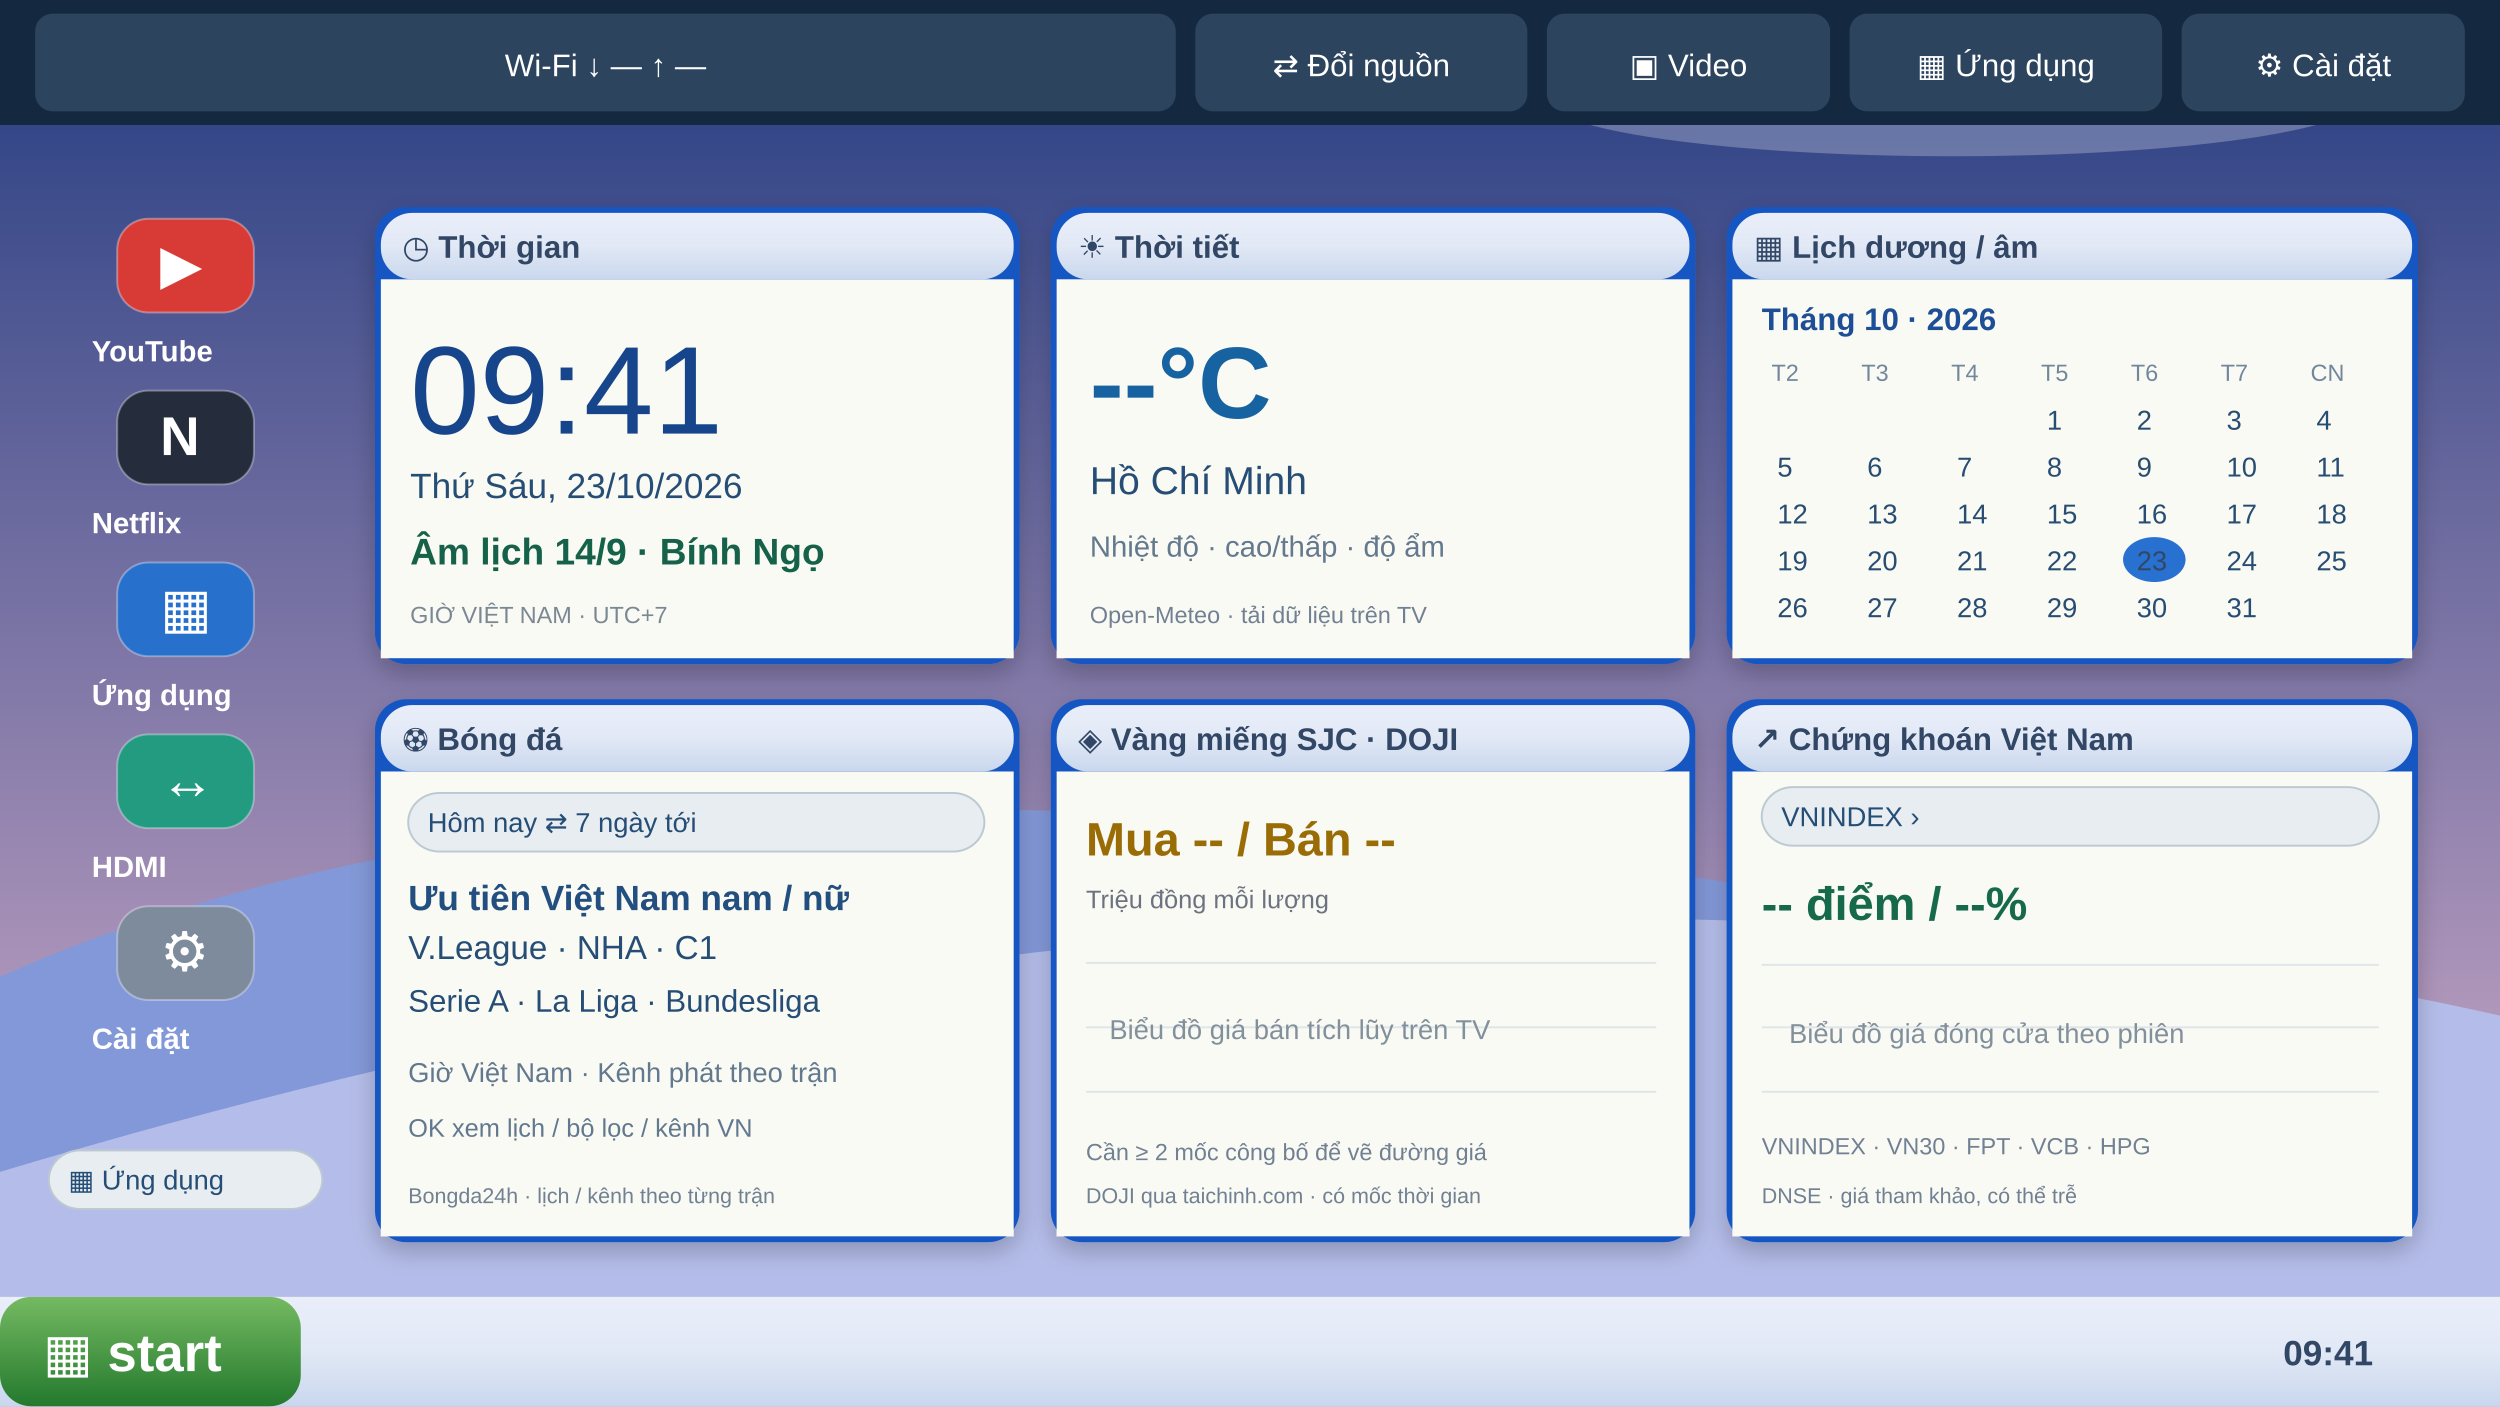
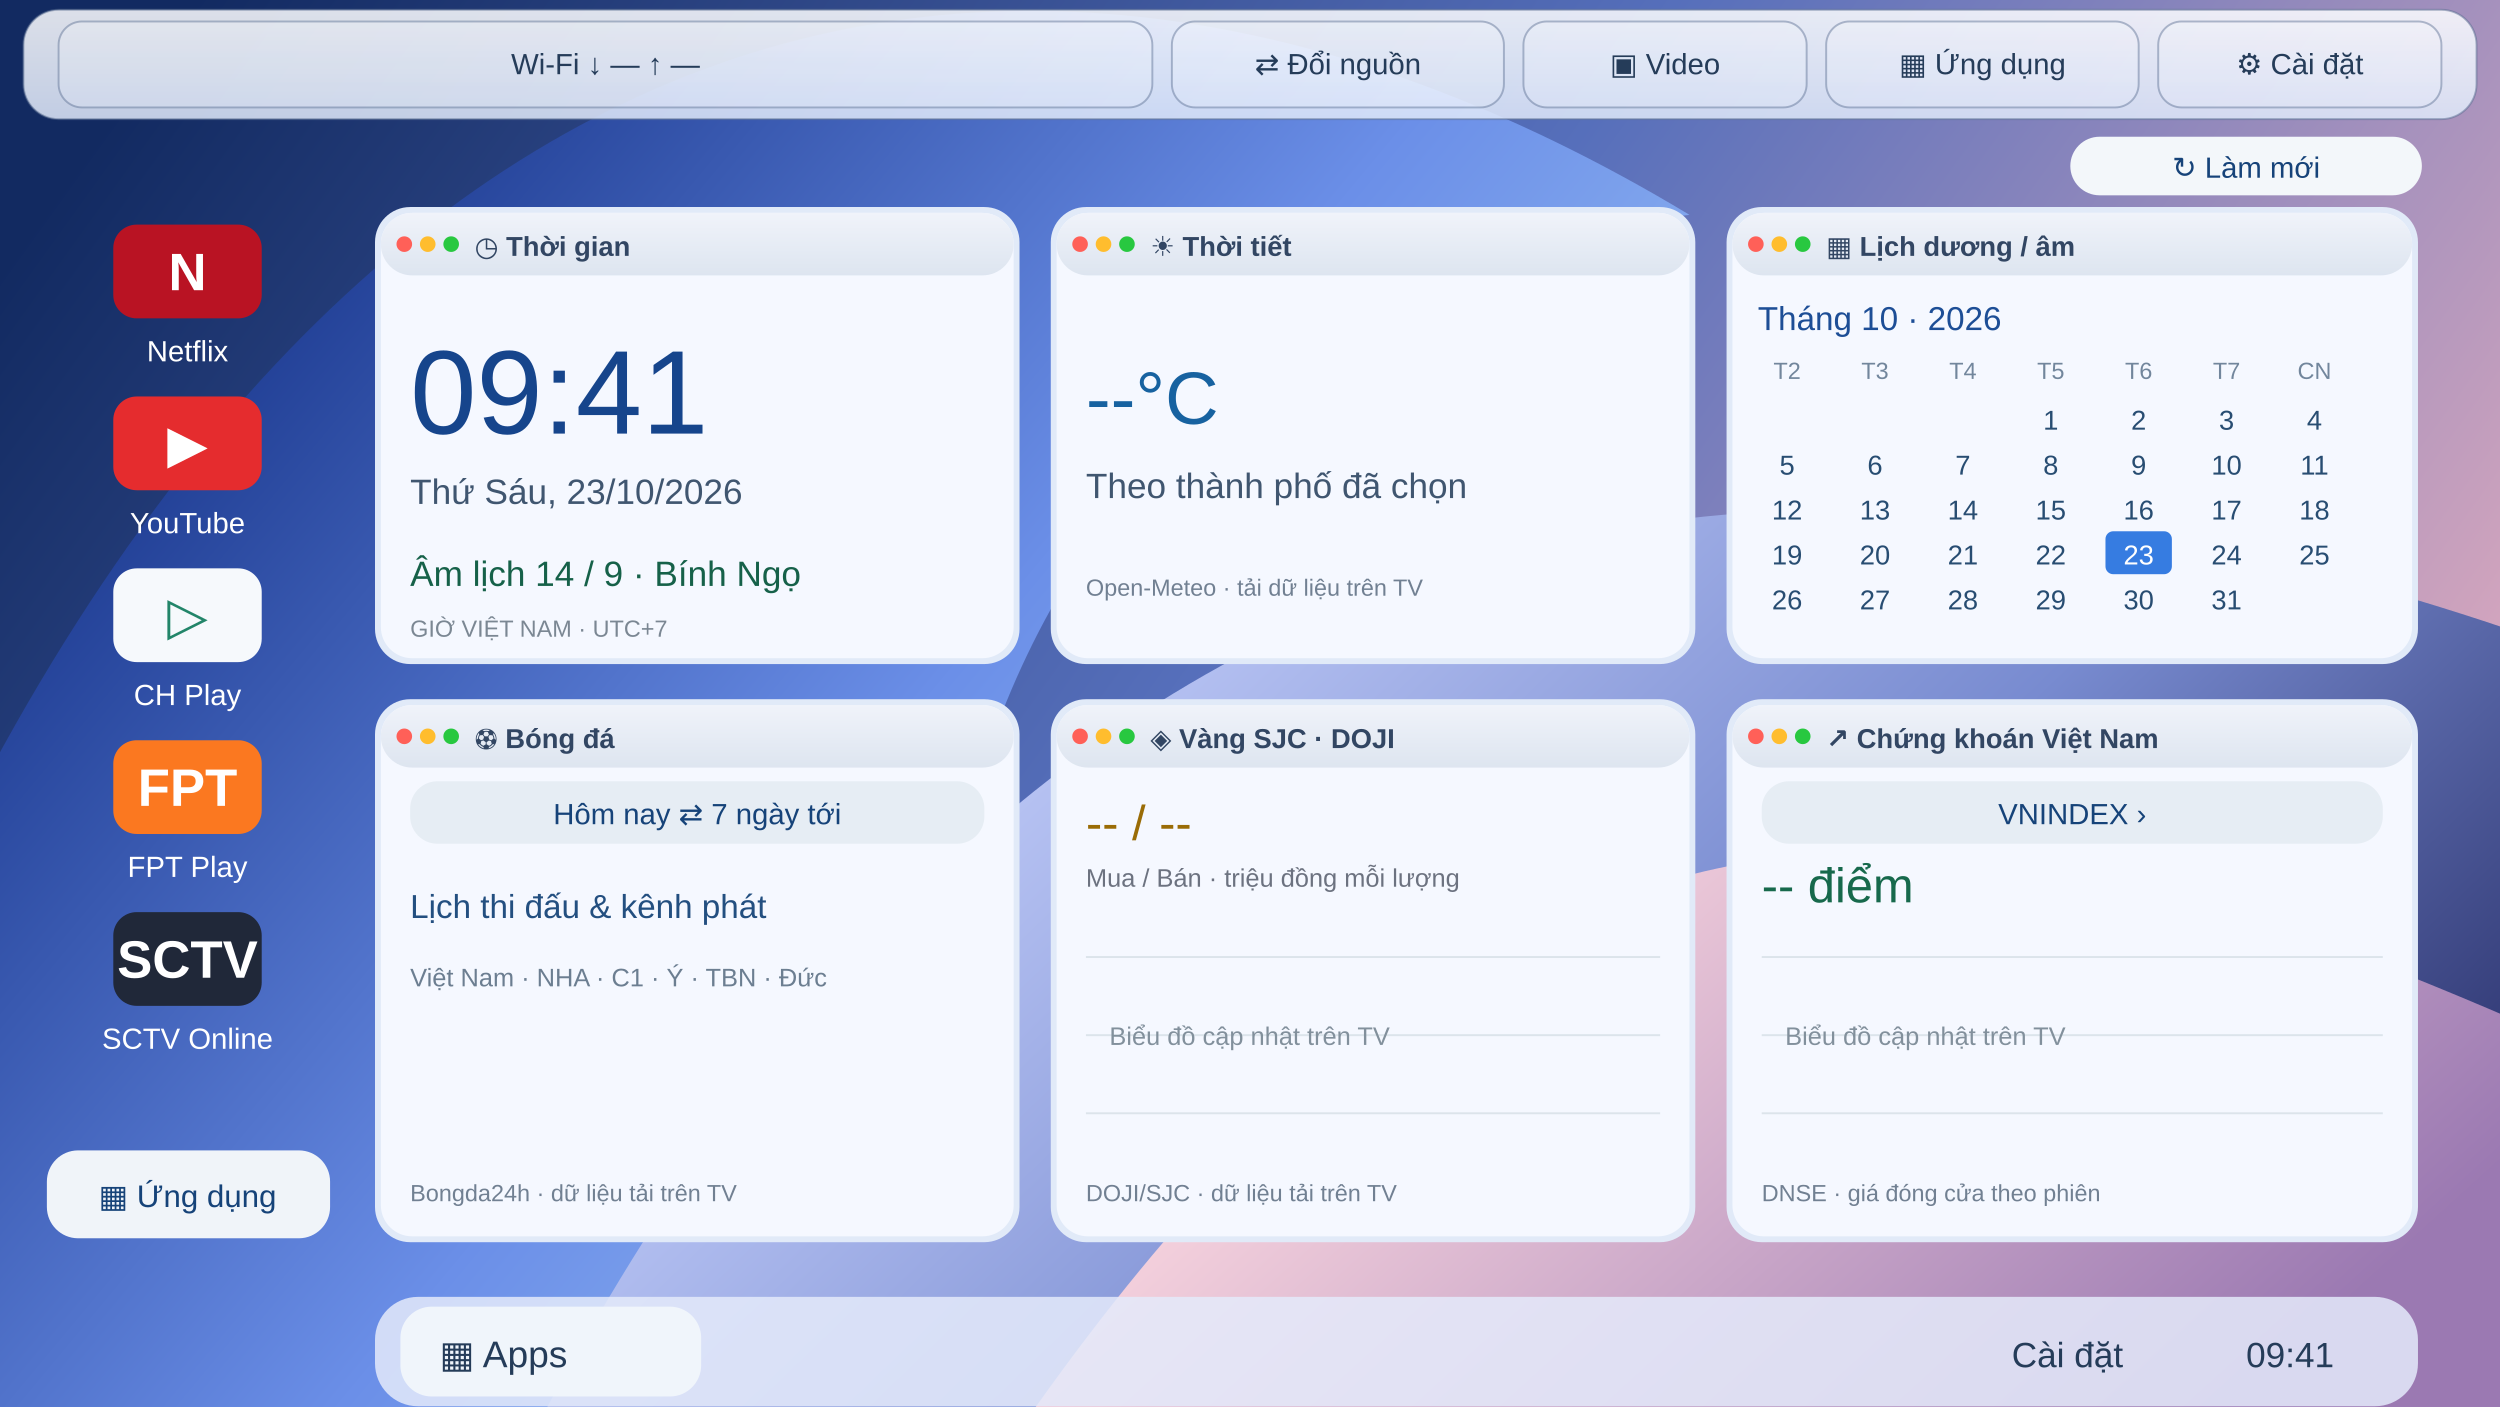
- <svg xmlns="http://www.w3.org/2000/svg" width="1280" height="720" viewBox="0 0 1280 720">
+ <svg xmlns="http://www.w3.org/2000/svg" width="1280" height="720" viewBox="0 0 1280 720" role="img">
  <defs>
-     <linearGradient id="sky" x2="0" y2="1">
-       <stop stop-color="#243c81" />
-       <stop offset="1" stop-color="#e5b9d1" />
-     </linearGradient>
-     <linearGradient id="bar" x2="0" y2="1">
-       <stop stop-color="#e9eef9" />
-       <stop offset=".48" stop-color="#e2e9f6" />
-       <stop offset="1" stop-color="#c9d7ed" />
-     </linearGradient>
-     <linearGradient id="green" x2="0" y2="1">
-       <stop stop-color="#75ba62" />
-       <stop offset="1" stop-color="#23792d" />
-     </linearGradient>
-     <filter id="shadow">
-       <feDropShadow dx="0" dy="5" stdDeviation="6" flood-opacity=".22" />
-     </filter>
+     <linearGradient id="sky" gradientUnits="userSpaceOnUse" x1="100" y1="0" x2="1100" y2="720">
+       <stop offset="0.0" stop-color="#122a61" />
+       <stop offset="0.5" stop-color="#566fbb" />
+       <stop offset="1.0" stop-color="#e6adbe" />
+     </linearGradient>
+     <linearGradient id="curve1" gradientUnits="userSpaceOnUse" x1="100" y1="200" x2="700" y2="700">
+       <stop offset="0.0" stop-color="#203e94" />
+       <stop offset="0.5" stop-color="#6b8fe8" />
+       <stop offset="1.0" stop-color="#a6cdf5" />
+     </linearGradient>
+     <linearGradient id="curve2" gradientUnits="userSpaceOnUse" x1="600" y1="280" x2="1100" y2="800">
+       <stop offset="0.0" stop-color="#bdc8f6" />
+       <stop offset="0.5" stop-color="#788bd0" />
+       <stop offset="1.0" stop-color="#242a64" />
+     </linearGradient>
+     <linearGradient id="curve3" gradientUnits="userSpaceOnUse" x1="800" y1="430" x2="1100" y2="760">
+       <stop offset="0.0" stop-color="#f6d2dd" />
+       <stop offset="1.0" stop-color="#9b79b2" />
+     </linearGradient>
+     <linearGradient id="header" gradientUnits="userSpaceOnUse" x1="0" y1="0" x2="0" y2="34">
+       <stop offset="0.0" stop-color="#f0f3fa" />
+       <stop offset="1.0" stop-color="#dce4ef" />
+     </linearGradient>
+     <linearGradient id="bar" gradientUnits="userSpaceOnUse" x1="0" y1="0" x2="0" y2="64">
+       <stop offset="0.0" stop-color="#ffffff" />
+       <stop offset="1.0" stop-color="#dce6f8" />
+     </linearGradient>
+     <linearGradient id="button30" gradientUnits="userSpaceOnUse" x1="0" y1="0" x2="0" y2="64">
+       <stop offset="0.0" stop-color="#ffffff" />
+       <stop offset="1.0" stop-color="#edf4ff" />
+     </linearGradient>
+     <linearGradient id="button600" gradientUnits="userSpaceOnUse" x1="0" y1="0" x2="0" y2="64">
+       <stop offset="0.0" stop-color="#ffffff" />
+       <stop offset="1.0" stop-color="#edf4ff" />
+     </linearGradient>
+     <linearGradient id="button780" gradientUnits="userSpaceOnUse" x1="0" y1="0" x2="0" y2="64">
+       <stop offset="0.0" stop-color="#ffffff" />
+       <stop offset="1.0" stop-color="#edf4ff" />
+     </linearGradient>
+     <linearGradient id="button935" gradientUnits="userSpaceOnUse" x1="0" y1="0" x2="0" y2="64">
+       <stop offset="0.0" stop-color="#ffffff" />
+       <stop offset="1.0" stop-color="#edf4ff" />
+     </linearGradient>
+     <linearGradient id="button1105" gradientUnits="userSpaceOnUse" x1="0" y1="0" x2="0" y2="64">
+       <stop offset="0.0" stop-color="#ffffff" />
+       <stop offset="1.0" stop-color="#edf4ff" />
+     </linearGradient>
  </defs>
-   <rect width="1280" height="720" fill="url(#sky)" />
-   <ellipse cx="1000" cy="50" rx="210" ry="30" fill="#ffffff" opacity=".25" />
-   <path d="M0 500 Q430 310 1280 540V720H0Z" fill="#8398d8" />
-   <path d="M0 600 Q700 390 1280 520V720H0Z" fill="#b4bde9" />
  <g font-family="Arial,sans-serif">
-     <rect x="60" y="112" width="70" height="48" rx="16" fill="#d83b36" stroke="#ffffff55" />
-     <text x="82" y="145" fill="white" font-size="28" font-weight="700">▶</text>
-     <text x="47" y="185" fill="white" font-size="15" font-weight="700">YouTube</text>
-     <rect x="60" y="200" width="70" height="48" rx="16" fill="#252c3b" stroke="#ffffff55" />
-     <text x="82" y="233" fill="white" font-size="28" font-weight="700">N</text>
-     <text x="47" y="273" fill="white" font-size="15" font-weight="700">Netflix</text>
-     <rect x="60" y="288" width="70" height="48" rx="16" fill="#2770cc" stroke="#ffffff55" />
-     <text x="82" y="321" fill="white" font-size="28" font-weight="700">▦</text>
-     <text x="47" y="361" fill="white" font-size="15" font-weight="700">Ứng dụng</text>
-     <rect x="60" y="376" width="70" height="48" rx="16" fill="#239b80" stroke="#ffffff55" />
-     <text x="82" y="409" fill="white" font-size="28" font-weight="700">↔</text>
-     <text x="47" y="449" fill="white" font-size="15" font-weight="700">HDMI</text>
-     <rect x="60" y="464" width="70" height="48" rx="16" fill="#7e8b9d" stroke="#ffffff55" />
-     <text x="82" y="497" fill="white" font-size="28" font-weight="700">⚙</text>
-     <text x="47" y="537" fill="white" font-size="15" font-weight="700">Cài đặt</text>
-     <rect x="25" y="589" width="140" height="30" rx="16" fill="#e7edf0" stroke="#bcc9d2" />
-     <text x="35" y="609" fill="#254d76" font-size="14" font-weight="400">▦  Ứng dụng</text>
-     <g filter="url(#shadow)">
-       <rect x="192" y="106" width="330" height="234" rx="16" fill="#1557c3" />
-       <rect x="195" y="109" width="324" height="34" rx="16" fill="url(#bar)" />
-       <path d="M195 143H519V337H195Z" fill="#f9faf3" />
-     </g>
-     <text x="206" y="132" fill="#324765" font-size="16" font-weight="700">◷  Thời gian</text>
-     <text x="210" y="222" fill="#16458c" font-size="64" font-weight="400">09:41</text>
-     <text x="210" y="255" fill="#254d76" font-size="18" font-weight="400">Thứ Sáu, 23/10/2026</text>
-     <text x="210" y="289" fill="#166149" font-size="19" font-weight="700">Âm lịch 14/9 · Bính Ngọ</text>
-     <text x="210" y="319" fill="#7b8793" font-size="12" font-weight="400">GIỜ VIỆT NAM · UTC+7</text>
-     <g filter="url(#shadow)">
-       <rect x="538" y="106" width="330" height="234" rx="16" fill="#1557c3" />
-       <rect x="541" y="109" width="324" height="34" rx="16" fill="url(#bar)" />
-       <path d="M541 143H865V337H541Z" fill="#f9faf3" />
-     </g>
-     <text x="552" y="132" fill="#324765" font-size="16" font-weight="700">☀  Thời tiết</text>
-     <text x="558" y="214" fill="#1762a0" font-size="52" font-weight="700">--°C</text>
-     <text x="558" y="253" fill="#254d76" font-size="20" font-weight="400">Hồ Chí Minh</text>
-     <text x="558" y="285" fill="#64788e" font-size="15" font-weight="400">Nhiệt độ · cao/thấp · độ ẩm</text>
-     <text x="558" y="319" fill="#718092" font-size="12" font-weight="400">Open-Meteo · tải dữ liệu trên TV</text>
-     <g filter="url(#shadow)">
-       <rect x="884" y="106" width="354" height="234" rx="16" fill="#1557c3" />
-       <rect x="887" y="109" width="348" height="34" rx="16" fill="url(#bar)" />
-       <path d="M887 143H1235V337H887Z" fill="#f9faf3" />
-     </g>
-     <text x="898" y="132" fill="#324765" font-size="16" font-weight="700">▦  Lịch dương / âm</text>
-     <text x="902" y="169" fill="#1d4e96" font-size="16" font-weight="700">Tháng 10 · 2026</text>
-     <text x="907" y="195" fill="#72869c" font-size="12" font-weight="400">T2</text>
-     <text x="953" y="195" fill="#72869c" font-size="12" font-weight="400">T3</text>
-     <text x="999" y="195" fill="#72869c" font-size="12" font-weight="400">T4</text>
-     <text x="1045" y="195" fill="#72869c" font-size="12" font-weight="400">T5</text>
-     <text x="1091" y="195" fill="#72869c" font-size="12" font-weight="400">T6</text>
-     <text x="1137" y="195" fill="#72869c" font-size="12" font-weight="400">T7</text>
-     <text x="1183" y="195" fill="#72869c" font-size="12" font-weight="400">CN</text>
-     <text x="1048" y="220" fill="#284d72" font-size="14" font-weight="400">1</text>
-     <text x="1094" y="220" fill="#284d72" font-size="14" font-weight="400">2</text>
-     <text x="1140" y="220" fill="#284d72" font-size="14" font-weight="400">3</text>
-     <text x="1186" y="220" fill="#284d72" font-size="14" font-weight="400">4</text>
-     <text x="910" y="244" fill="#284d72" font-size="14" font-weight="400">5</text>
-     <text x="956" y="244" fill="#284d72" font-size="14" font-weight="400">6</text>
-     <text x="1002" y="244" fill="#284d72" font-size="14" font-weight="400">7</text>
-     <text x="1048" y="244" fill="#284d72" font-size="14" font-weight="400">8</text>
-     <text x="1094" y="244" fill="#284d72" font-size="14" font-weight="400">9</text>
-     <text x="1140" y="244" fill="#284d72" font-size="14" font-weight="400">10</text>
-     <text x="1186" y="244" fill="#284d72" font-size="14" font-weight="400">11</text>
-     <text x="910" y="268" fill="#284d72" font-size="14" font-weight="400">12</text>
-     <text x="956" y="268" fill="#284d72" font-size="14" font-weight="400">13</text>
-     <text x="1002" y="268" fill="#284d72" font-size="14" font-weight="400">14</text>
-     <text x="1048" y="268" fill="#284d72" font-size="14" font-weight="400">15</text>
-     <text x="1094" y="268" fill="#284d72" font-size="14" font-weight="400">16</text>
-     <text x="1140" y="268" fill="#284d72" font-size="14" font-weight="400">17</text>
-     <text x="1186" y="268" fill="#284d72" font-size="14" font-weight="400">18</text>
-     <text x="910" y="292" fill="#284d72" font-size="14" font-weight="400">19</text>
-     <text x="956" y="292" fill="#284d72" font-size="14" font-weight="400">20</text>
-     <text x="1002" y="292" fill="#284d72" font-size="14" font-weight="400">21</text>
-     <text x="1048" y="292" fill="#284d72" font-size="14" font-weight="400">22</text>
-     <rect x="1087" y="275" width="32" height="23" rx="16" fill="#2871d1" />
-     <text x="1094" y="292" fill="#324765" font-size="14" font-weight="400">23</text>
-     <text x="1140" y="292" fill="#284d72" font-size="14" font-weight="400">24</text>
-     <text x="1186" y="292" fill="#284d72" font-size="14" font-weight="400">25</text>
-     <text x="910" y="316" fill="#284d72" font-size="14" font-weight="400">26</text>
-     <text x="956" y="316" fill="#284d72" font-size="14" font-weight="400">27</text>
-     <text x="1002" y="316" fill="#284d72" font-size="14" font-weight="400">28</text>
-     <text x="1048" y="316" fill="#284d72" font-size="14" font-weight="400">29</text>
-     <text x="1094" y="316" fill="#284d72" font-size="14" font-weight="400">30</text>
-     <text x="1140" y="316" fill="#284d72" font-size="14" font-weight="400">31</text>
-     <g filter="url(#shadow)">
-       <rect x="192" y="358" width="330" height="278" rx="16" fill="#1557c3" />
-       <rect x="195" y="361" width="324" height="34" rx="16" fill="url(#bar)" />
-       <path d="M195 395H519V633H195Z" fill="#f9faf3" />
-     </g>
-     <text x="206" y="384" fill="#324765" font-size="16" font-weight="700">⚽  Bóng đá</text>
-     <rect x="209" y="406" width="295" height="30" rx="16" fill="#e7edf0" stroke="#bcc9d2" />
-     <text x="219" y="426" fill="#254d76" font-size="14" font-weight="400">Hôm nay  ⇄  7 ngày tới</text>
-     <text x="209" y="466" fill="#234f80" font-size="18" font-weight="700">Ưu tiên Việt Nam nam / nữ</text>
-     <text x="209" y="491" fill="#254d76" font-size="17" font-weight="400">V.League · NHA · C1</text>
-     <text x="209" y="518" fill="#254d76" font-size="16" font-weight="400">Serie A · La Liga · Bundesliga</text>
-     <text x="209" y="554" fill="#62788e" font-size="14" font-weight="400">Giờ Việt Nam · Kênh phát theo trận</text>
-     <text x="209" y="582" fill="#62788e" font-size="13" font-weight="400">OK xem lịch / bộ lọc / kênh VN</text>
-     <text x="209" y="616" fill="#718092" font-size="11" font-weight="400">Bongda24h · lịch / kênh theo từng trận</text>
-     <g filter="url(#shadow)">
-       <rect x="538" y="358" width="330" height="278" rx="16" fill="#1557c3" />
-       <rect x="541" y="361" width="324" height="34" rx="16" fill="url(#bar)" />
-       <path d="M541 395H865V633H541Z" fill="#f9faf3" />
-     </g>
-     <text x="552" y="384" fill="#324765" font-size="16" font-weight="700">◈  Vàng miếng SJC · DOJI</text>
-     <text x="556" y="438" fill="#9a6c06" font-size="24" font-weight="700">Mua  --  /  Bán  --</text>
-     <text x="556" y="465" fill="#6c7280" font-size="13" font-weight="400">Triệu đồng mỗi lượng</text>
-     <path d="M556 493H848" stroke="#dfe5e9" />
-     <path d="M556 526H848" stroke="#dfe5e9" />
-     <path d="M556 559H848" stroke="#dfe5e9" />
-     <text x="568" y="532" fill="#82909c" font-size="14" font-weight="400">Biểu đồ giá bán tích lũy trên TV</text>
-     <text x="556" y="594" fill="#718092" font-size="12" font-weight="400">Cần ≥ 2 mốc công bố để vẽ đường giá</text>
-     <text x="556" y="616" fill="#718092" font-size="11" font-weight="400">DOJI qua taichinh.com · có mốc thời gian</text>
-     <g filter="url(#shadow)">
-       <rect x="884" y="358" width="354" height="278" rx="16" fill="#1557c3" />
-       <rect x="887" y="361" width="348" height="34" rx="16" fill="url(#bar)" />
-       <path d="M887 395H1235V633H887Z" fill="#f9faf3" />
-     </g>
-     <text x="898" y="384" fill="#324765" font-size="16" font-weight="700">↗  Chứng khoán Việt Nam</text>
-     <rect x="902" y="403" width="316" height="30" rx="16" fill="#e7edf0" stroke="#bcc9d2" />
-     <text x="912" y="423" fill="#254d76" font-size="14" font-weight="400">VNINDEX   ›</text>
-     <text x="902" y="471" fill="#17694c" font-size="24" font-weight="700">-- điểm  /  --%</text>
-     <path d="M902 494H1218" stroke="#dfe5e9" />
-     <path d="M902 526H1218" stroke="#dfe5e9" />
-     <path d="M902 559H1218" stroke="#dfe5e9" />
-     <text x="916" y="534" fill="#82909c" font-size="14" font-weight="400">Biểu đồ giá đóng cửa theo phiên</text>
-     <text x="902" y="591" fill="#718092" font-size="12" font-weight="400">VNINDEX · VN30 · FPT · VCB · HPG</text>
-     <text x="902" y="616" fill="#718092" font-size="11" font-weight="400">DNSE · giá tham khảo, có thể trễ</text>
-     <rect x="0" y="664" width="1280" height="56" fill="url(#bar)" />
-     <rect x="0" y="664" width="154" height="56" rx="16" fill="url(#green)" />
-     <text x="22" y="702" fill="white" font-size="27" font-weight="700">▦  start</text>
-     <text x="1169" y="699" fill="#324765" font-size="18" font-weight="700">09:41</text>
-   </g>
-   <g font-family="Arial,sans-serif">
-     <rect width="1280" height="64" fill="#14283f" />
-     <rect x="18" y="7" width="584" height="50" rx="9" fill="#2c445d" />
-     <text x="310.0" y="39" fill="white" font-size="16" text-anchor="middle">Wi-Fi   ↓ —   ↑ —</text>
-     <rect x="612" y="7" width="170" height="50" rx="9" fill="#2c445d" />
-     <text x="697.0" y="39" fill="white" font-size="16" text-anchor="middle">⇄  Đổi nguồn</text>
-     <rect x="792" y="7" width="145" height="50" rx="9" fill="#2c445d" />
-     <text x="864.5" y="39" fill="white" font-size="16" text-anchor="middle">▣  Video</text>
-     <rect x="947" y="7" width="160" height="50" rx="9" fill="#2c445d" />
-     <text x="1027.0" y="39" fill="white" font-size="16" text-anchor="middle">▦  Ứng dụng</text>
-     <rect x="1117" y="7" width="145" height="50" rx="9" fill="#2c445d" />
-     <text x="1189.5" y="39" fill="white" font-size="16" text-anchor="middle">⚙  Cài đặt</text>
+     <rect x="0" y="0" width="1280" height="720" fill="url(#sky)" rx="0" />
+     <path d="M-100 610C120 0 500-110 865 110C520 150 420 450 500 820H-100Z" fill="url(#curve1)" />
+     <path d="M250 780C500 260 880 160 1360 350V780Z" fill="url(#curve2)" />
+     <path d="M490 780C780 330 1020 400 1350 550V780Z" fill="url(#curve3)" />
+     <rect x="58" y="115" width="76" height="48" fill="#b91323" rx="12" />
+     <text x="96.0" y="148.6" font-size="27" fill="white" text-anchor="middle" font-weight="bold">N</text>
+     <text x="96.0" y="185" font-size="15" fill="white" text-anchor="middle">Netflix</text>
+     <rect x="58" y="203" width="76" height="48" fill="#e52c2e" rx="12" />
+     <text x="96.0" y="236.6" font-size="27" fill="white" text-anchor="middle" font-weight="bold">▶</text>
+     <text x="96.0" y="273" font-size="15" fill="white" text-anchor="middle">YouTube</text>
+     <rect x="58" y="291" width="76" height="48" fill="#f6f9fc" rx="12" />
+     <text x="96.0" y="324.6" font-size="27" fill="#228569" text-anchor="middle" font-weight="bold">▷</text>
+     <text x="96.0" y="361" font-size="15" fill="white" text-anchor="middle">CH Play</text>
+     <rect x="58" y="379" width="76" height="48" fill="#fb7820" rx="12" />
+     <text x="96.0" y="412.6" font-size="27" fill="white" text-anchor="middle" font-weight="bold">FPT</text>
+     <text x="96.0" y="449" font-size="15" fill="white" text-anchor="middle">FPT Play</text>
+     <rect x="58" y="467" width="76" height="48" fill="#202839" rx="12" />
+     <text x="96.0" y="500.6" font-size="27" fill="white" text-anchor="middle" font-weight="bold">SCTV</text>
+     <text x="96.0" y="537" font-size="15" fill="white" text-anchor="middle">SCTV Online</text>
+     <rect x="24" y="589" width="145" height="45" fill="#f0f4f9" rx="16" />
+     <text x="96" y="618" font-size="16" fill="#164379" text-anchor="middle">▦ Ứng dụng</text>
+     <rect x="1060" y="70" width="180" height="30" fill="#f3f7fa" rx="15" />
+     <text x="1150" y="91" font-size="15" fill="#164379" text-anchor="middle">↻ Làm mới</text>
+     <rect x="192" y="106" width="330" height="234" fill="#e1eaf8" rx="18" />
+     <rect x="195" y="109" width="324" height="228" fill="#f5f8ff" rx="16" />
+     <g transform="translate(195,109)">
+       <rect x="0" y="0" width="324" height="32" fill="url(#header)" rx="16" />
+       <circle cx="12" cy="16" r="4" fill="#ff6058" />
+       <circle cx="24" cy="16" r="4" fill="#ffbd2e" />
+       <circle cx="36" cy="16" r="4" fill="#28c840" />
+       <text x="48" y="22" font-size="14" fill="#324663" font-weight="bold">◷ Thời gian</text>
+     </g>
+     <rect x="538" y="106" width="330" height="234" fill="#e1eaf8" rx="18" />
+     <rect x="541" y="109" width="324" height="228" fill="#f5f8ff" rx="16" />
+     <g transform="translate(541,109)">
+       <rect x="0" y="0" width="324" height="32" fill="url(#header)" rx="16" />
+       <circle cx="12" cy="16" r="4" fill="#ff6058" />
+       <circle cx="24" cy="16" r="4" fill="#ffbd2e" />
+       <circle cx="36" cy="16" r="4" fill="#28c840" />
+       <text x="48" y="22" font-size="14" fill="#324663" font-weight="bold">☀ Thời tiết</text>
+     </g>
+     <rect x="884" y="106" width="354" height="234" fill="#e1eaf8" rx="18" />
+     <rect x="887" y="109" width="348" height="228" fill="#f5f8ff" rx="16" />
+     <g transform="translate(887,109)">
+       <rect x="0" y="0" width="348" height="32" fill="url(#header)" rx="16" />
+       <circle cx="12" cy="16" r="4" fill="#ff6058" />
+       <circle cx="24" cy="16" r="4" fill="#ffbd2e" />
+       <circle cx="36" cy="16" r="4" fill="#28c840" />
+       <text x="48" y="22" font-size="14" fill="#324663" font-weight="bold">▦ Lịch dương / âm</text>
+     </g>
+     <rect x="192" y="358" width="330" height="278" fill="#e1eaf8" rx="18" />
+     <rect x="195" y="361" width="324" height="272" fill="#f5f8ff" rx="16" />
+     <g transform="translate(195,361)">
+       <rect x="0" y="0" width="324" height="32" fill="url(#header)" rx="16" />
+       <circle cx="12" cy="16" r="4" fill="#ff6058" />
+       <circle cx="24" cy="16" r="4" fill="#ffbd2e" />
+       <circle cx="36" cy="16" r="4" fill="#28c840" />
+       <text x="48" y="22" font-size="14" fill="#324663" font-weight="bold">⚽ Bóng đá</text>
+     </g>
+     <rect x="538" y="358" width="330" height="278" fill="#e1eaf8" rx="18" />
+     <rect x="541" y="361" width="324" height="272" fill="#f5f8ff" rx="16" />
+     <g transform="translate(541,361)">
+       <rect x="0" y="0" width="324" height="32" fill="url(#header)" rx="16" />
+       <circle cx="12" cy="16" r="4" fill="#ff6058" />
+       <circle cx="24" cy="16" r="4" fill="#ffbd2e" />
+       <circle cx="36" cy="16" r="4" fill="#28c840" />
+       <text x="48" y="22" font-size="14" fill="#324663" font-weight="bold">◈ Vàng SJC · DOJI</text>
+     </g>
+     <rect x="884" y="358" width="354" height="278" fill="#e1eaf8" rx="18" />
+     <rect x="887" y="361" width="348" height="272" fill="#f5f8ff" rx="16" />
+     <g transform="translate(887,361)">
+       <rect x="0" y="0" width="348" height="32" fill="url(#header)" rx="16" />
+       <circle cx="12" cy="16" r="4" fill="#ff6058" />
+       <circle cx="24" cy="16" r="4" fill="#ffbd2e" />
+       <circle cx="36" cy="16" r="4" fill="#28c840" />
+       <text x="48" y="22" font-size="14" fill="#324663" font-weight="bold">↗ Chứng khoán Việt Nam</text>
+     </g>
+     <text x="210" y="222" font-size="61" fill="#16458c">09:41</text>
+     <text x="210" y="258" font-size="18" fill="#405670">Thứ Sáu, 23/10/2026</text>
+     <text x="210" y="300" font-size="18" fill="#166149">Âm lịch 14 / 9 · Bính Ngọ</text>
+     <text x="210" y="326" font-size="12" fill="#7b8793">GIỜ VIỆT NAM · UTC+7</text>
+     <text x="556" y="217" font-size="38" fill="#1762a0">--°C</text>
+     <text x="556" y="255" font-size="18" fill="#405670">Theo thành phố đã chọn</text>
+     <text x="556" y="305" font-size="12" fill="#718092">Open-Meteo · tải dữ liệu trên TV</text>
+     <text x="900" y="169" font-size="17" fill="#1d4e96">Tháng 10 · 2026</text>
+     <text x="915" y="194" font-size="12" fill="#72869c" text-anchor="middle">T2</text>
+     <text x="960" y="194" font-size="12" fill="#72869c" text-anchor="middle">T3</text>
+     <text x="1005" y="194" font-size="12" fill="#72869c" text-anchor="middle">T4</text>
+     <text x="1050" y="194" font-size="12" fill="#72869c" text-anchor="middle">T5</text>
+     <text x="1095" y="194" font-size="12" fill="#72869c" text-anchor="middle">T6</text>
+     <text x="1140" y="194" font-size="12" fill="#72869c" text-anchor="middle">T7</text>
+     <text x="1185" y="194" font-size="12" fill="#72869c" text-anchor="middle">CN</text>
+     <text x="1050" y="220" font-size="14" fill="#284d72" text-anchor="middle">1</text>
+     <text x="1095" y="220" font-size="14" fill="#284d72" text-anchor="middle">2</text>
+     <text x="1140" y="220" font-size="14" fill="#284d72" text-anchor="middle">3</text>
+     <text x="1185" y="220" font-size="14" fill="#284d72" text-anchor="middle">4</text>
+     <text x="915" y="243" font-size="14" fill="#284d72" text-anchor="middle">5</text>
+     <text x="960" y="243" font-size="14" fill="#284d72" text-anchor="middle">6</text>
+     <text x="1005" y="243" font-size="14" fill="#284d72" text-anchor="middle">7</text>
+     <text x="1050" y="243" font-size="14" fill="#284d72" text-anchor="middle">8</text>
+     <text x="1095" y="243" font-size="14" fill="#284d72" text-anchor="middle">9</text>
+     <text x="1140" y="243" font-size="14" fill="#284d72" text-anchor="middle">10</text>
+     <text x="1185" y="243" font-size="14" fill="#284d72" text-anchor="middle">11</text>
+     <text x="915" y="266" font-size="14" fill="#284d72" text-anchor="middle">12</text>
+     <text x="960" y="266" font-size="14" fill="#284d72" text-anchor="middle">13</text>
+     <text x="1005" y="266" font-size="14" fill="#284d72" text-anchor="middle">14</text>
+     <text x="1050" y="266" font-size="14" fill="#284d72" text-anchor="middle">15</text>
+     <text x="1095" y="266" font-size="14" fill="#284d72" text-anchor="middle">16</text>
+     <text x="1140" y="266" font-size="14" fill="#284d72" text-anchor="middle">17</text>
+     <text x="1185" y="266" font-size="14" fill="#284d72" text-anchor="middle">18</text>
+     <text x="915" y="289" font-size="14" fill="#284d72" text-anchor="middle">19</text>
+     <text x="960" y="289" font-size="14" fill="#284d72" text-anchor="middle">20</text>
+     <text x="1005" y="289" font-size="14" fill="#284d72" text-anchor="middle">21</text>
+     <text x="1050" y="289" font-size="14" fill="#284d72" text-anchor="middle">22</text>
+     <rect x="1078" y="272" width="34" height="22" fill="#367ce1" rx="4" />
+     <text x="1095" y="289" font-size="14" fill="white" text-anchor="middle">23</text>
+     <text x="1140" y="289" font-size="14" fill="#284d72" text-anchor="middle">24</text>
+     <text x="1185" y="289" font-size="14" fill="#284d72" text-anchor="middle">25</text>
+     <text x="915" y="312" font-size="14" fill="#284d72" text-anchor="middle">26</text>
+     <text x="960" y="312" font-size="14" fill="#284d72" text-anchor="middle">27</text>
+     <text x="1005" y="312" font-size="14" fill="#284d72" text-anchor="middle">28</text>
+     <text x="1050" y="312" font-size="14" fill="#284d72" text-anchor="middle">29</text>
+     <text x="1095" y="312" font-size="14" fill="#284d72" text-anchor="middle">30</text>
+     <text x="1140" y="312" font-size="14" fill="#284d72" text-anchor="middle">31</text>
+     <rect x="210" y="400" width="294" height="32" fill="#e6edf4" rx="14" />
+     <text x="357.0" y="422" font-size="15" fill="#164379" text-anchor="middle">Hôm nay ⇄ 7 ngày tới</text>
+     <rect x="902" y="400" width="318" height="32" fill="#e6edf4" rx="14" />
+     <text x="1061.0" y="422" font-size="15" fill="#164379" text-anchor="middle">VNINDEX  ›</text>
+     <text x="210" y="470" font-size="17" fill="#234f80">Lịch thi đấu &amp; kênh phát</text>
+     <text x="210" y="505" font-size="13" fill="#6c7e91">Việt Nam · NHA · C1 · Ý · TBN · Đức</text>
+     <text x="210" y="615" font-size="12" fill="#718092">Bongda24h · dữ liệu tải trên TV</text>
+     <text x="556" y="430" font-size="25" fill="#9a6c06">--  /  --</text>
+     <text x="556" y="454" font-size="13" fill="#6c7280">Mua / Bán · triệu đồng mỗi lượng</text>
+     <text x="902" y="462" font-size="25" fill="#17694c">-- điểm</text>
+     <path d="M556 490h294" stroke="#dce4eb" stroke-width="1" />
+     <path d="M556 530h294" stroke="#dce4eb" stroke-width="1" />
+     <path d="M556 570h294" stroke="#dce4eb" stroke-width="1" />
+     <text x="568" y="535" font-size="13" fill="#82909c">Biểu đồ cập nhật trên TV</text>
+     <text x="556" y="615" font-size="12" fill="#718092">DOJI/SJC · dữ liệu tải trên TV</text>
+     <path d="M902 490h318" stroke="#dce4eb" stroke-width="1" />
+     <path d="M902 530h318" stroke="#dce4eb" stroke-width="1" />
+     <path d="M902 570h318" stroke="#dce4eb" stroke-width="1" />
+     <text x="914" y="535" font-size="13" fill="#82909c">Biểu đồ cập nhật trên TV</text>
+     <text x="902" y="615" font-size="12" fill="#718092">DNSE · giá đóng cửa theo phiên</text>
+     <rect x="192" y="664" width="1046" height="56" fill="#e4eafa" rx="22" fill-opacity=".85" />
+     <rect x="205" y="669" width="154" height="46" fill="#f0f5fb" rx="16" />
+     <text x="225" y="700" font-size="19" fill="#253c59">▦ Apps</text>
+     <text x="1030" y="700" font-size="18" fill="#253c59">Cài đặt</text>
+     <text x="1150" y="700" font-size="18" fill="#253c59">09:41</text>
+     <rect x="12" y="5" width="1256" height="56" fill="url(#bar)" rx="18" fill-opacity=".86" stroke="#596d90" stroke-opacity=".5" />
+     <rect x="30" y="11" width="560" height="44" fill="url(#button30)" rx="12" fill-opacity=".22" stroke="#596d90" stroke-opacity=".45" />
+     <text x="310.0" y="38.0" font-size="15" fill="#253c59" text-anchor="middle">Wi-Fi    ↓ —    ↑ —</text>
+     <rect x="600" y="11" width="170" height="44" fill="url(#button600)" rx="12" fill-opacity=".22" stroke="#596d90" stroke-opacity=".45" />
+     <text x="685.0" y="38.0" font-size="15" fill="#253c59" text-anchor="middle">⇄ Đổi nguồn</text>
+     <rect x="780" y="11" width="145" height="44" fill="url(#button780)" rx="12" fill-opacity=".22" stroke="#596d90" stroke-opacity=".45" />
+     <text x="852.5" y="38.0" font-size="15" fill="#253c59" text-anchor="middle">▣ Video</text>
+     <rect x="935" y="11" width="160" height="44" fill="url(#button935)" rx="12" fill-opacity=".22" stroke="#596d90" stroke-opacity=".45" />
+     <text x="1015.0" y="38.0" font-size="15" fill="#253c59" text-anchor="middle">▦ Ứng dụng</text>
+     <rect x="1105" y="11" width="145" height="44" fill="url(#button1105)" rx="12" fill-opacity=".22" stroke="#596d90" stroke-opacity=".45" />
+     <text x="1177.5" y="38.0" font-size="15" fill="#253c59" text-anchor="middle">⚙ Cài đặt</text>
  </g>
</svg>
